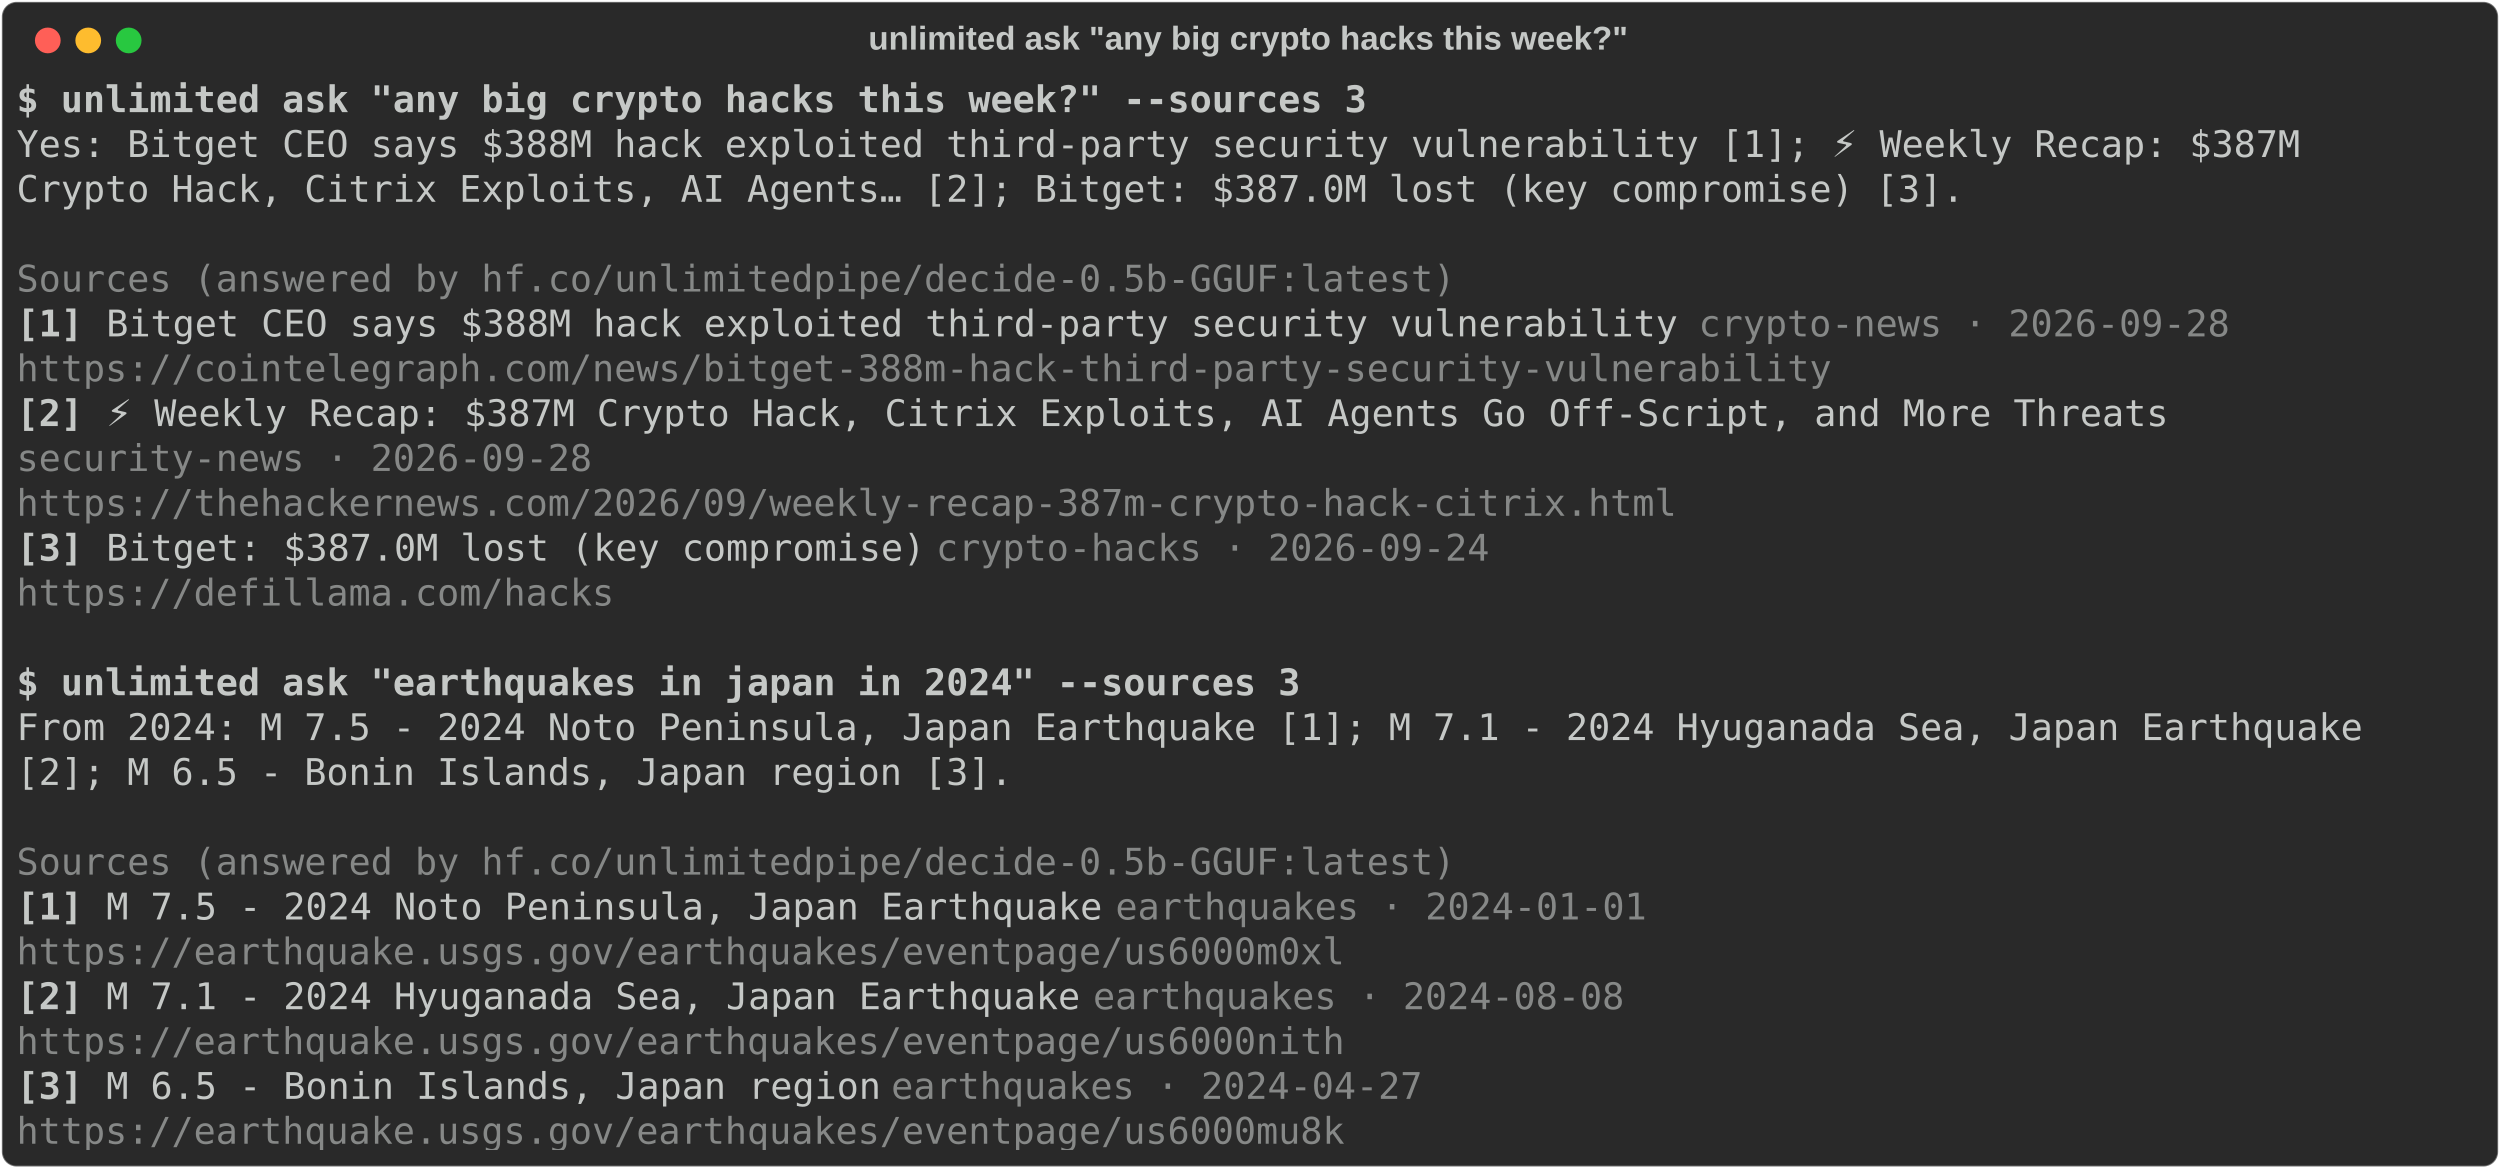
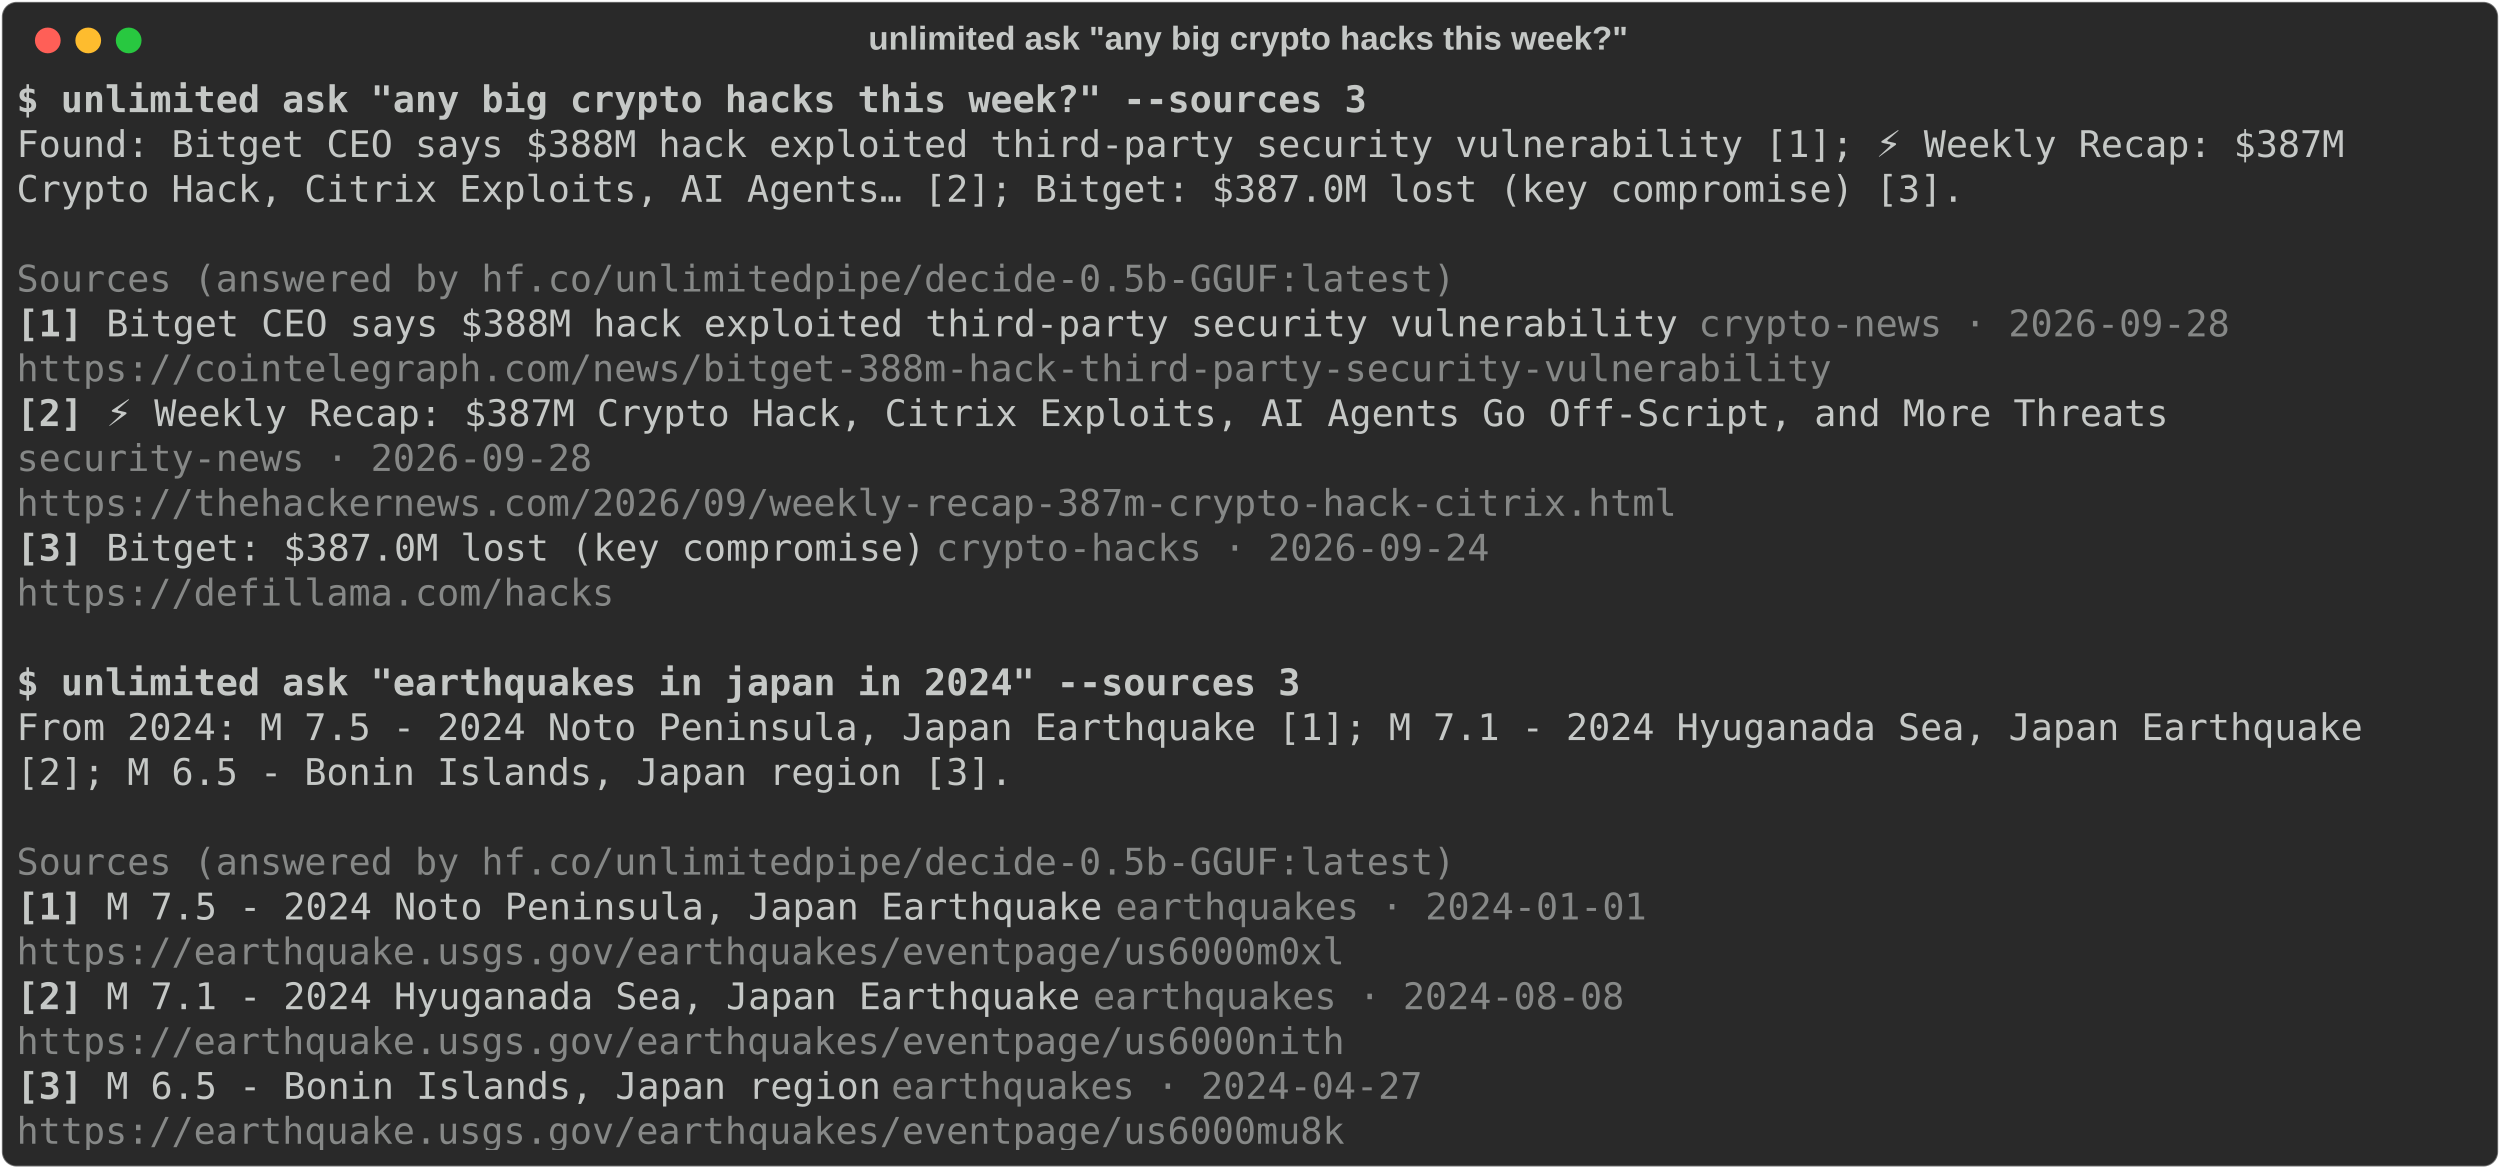
<svg xmlns="http://www.w3.org/2000/svg" class="rich-terminal" viewBox="0 0 1360 635.6">
  <style>

    @font-face {
        font-family: "Fira Code";
        src: local("FiraCode-Regular"),
                url("https://cdnjs.cloudflare.com/ajax/libs/firacode/6.2.0/woff2/FiraCode-Regular.woff2") format("woff2"),
                url("https://cdnjs.cloudflare.com/ajax/libs/firacode/6.2.0/woff/FiraCode-Regular.woff") format("woff");
        font-style: normal;
        font-weight: 400;
    }
    @font-face {
        font-family: "Fira Code";
        src: local("FiraCode-Bold"),
                url("https://cdnjs.cloudflare.com/ajax/libs/firacode/6.2.0/woff2/FiraCode-Bold.woff2") format("woff2"),
                url("https://cdnjs.cloudflare.com/ajax/libs/firacode/6.2.0/woff/FiraCode-Bold.woff") format("woff");
        font-style: bold;
        font-weight: 700;
    }

-     .terminal-883848835-matrix {
+     .terminal-1763931982-matrix {
        font-family: Fira Code, monospace;
        font-size: 20px;
        line-height: 24.4px;
        font-variant-east-asian: full-width;
    }

-     .terminal-883848835-title {
+     .terminal-1763931982-title {
        font-size: 18px;
        font-weight: bold;
        font-family: arial;
    }

-     .terminal-883848835-r1 { fill: #c5c8c6;font-weight: bold }
- .terminal-883848835-r2 { fill: #c5c8c6 }
- .terminal-883848835-r3 { fill: #868887 }
+     .terminal-1763931982-r1 { fill: #c5c8c6;font-weight: bold }
+ .terminal-1763931982-r2 { fill: #c5c8c6 }
+ .terminal-1763931982-r3 { fill: #868887 }
    </style>
  <defs>
-     <clipPath id="terminal-883848835-clip-terminal">
+     <clipPath id="terminal-1763931982-clip-terminal">
      <rect x="0" y="0" width="1341.0" height="584.6" />
    </clipPath>
-     <clipPath id="terminal-883848835-line-0">
+     <clipPath id="terminal-1763931982-line-0">
      <rect x="0" y="1.5" width="1342" height="24.65" />
    </clipPath>
-     <clipPath id="terminal-883848835-line-1">
+     <clipPath id="terminal-1763931982-line-1">
      <rect x="0" y="25.9" width="1342" height="24.65" />
    </clipPath>
-     <clipPath id="terminal-883848835-line-2">
+     <clipPath id="terminal-1763931982-line-2">
      <rect x="0" y="50.3" width="1342" height="24.65" />
    </clipPath>
-     <clipPath id="terminal-883848835-line-3">
+     <clipPath id="terminal-1763931982-line-3">
      <rect x="0" y="74.7" width="1342" height="24.65" />
    </clipPath>
-     <clipPath id="terminal-883848835-line-4">
+     <clipPath id="terminal-1763931982-line-4">
      <rect x="0" y="99.1" width="1342" height="24.65" />
    </clipPath>
-     <clipPath id="terminal-883848835-line-5">
+     <clipPath id="terminal-1763931982-line-5">
      <rect x="0" y="123.5" width="1342" height="24.65" />
    </clipPath>
-     <clipPath id="terminal-883848835-line-6">
+     <clipPath id="terminal-1763931982-line-6">
      <rect x="0" y="147.9" width="1342" height="24.65" />
    </clipPath>
-     <clipPath id="terminal-883848835-line-7">
+     <clipPath id="terminal-1763931982-line-7">
      <rect x="0" y="172.3" width="1342" height="24.65" />
    </clipPath>
-     <clipPath id="terminal-883848835-line-8">
+     <clipPath id="terminal-1763931982-line-8">
      <rect x="0" y="196.7" width="1342" height="24.65" />
    </clipPath>
-     <clipPath id="terminal-883848835-line-9">
+     <clipPath id="terminal-1763931982-line-9">
      <rect x="0" y="221.1" width="1342" height="24.65" />
    </clipPath>
-     <clipPath id="terminal-883848835-line-10">
+     <clipPath id="terminal-1763931982-line-10">
      <rect x="0" y="245.5" width="1342" height="24.65" />
    </clipPath>
-     <clipPath id="terminal-883848835-line-11">
+     <clipPath id="terminal-1763931982-line-11">
      <rect x="0" y="269.9" width="1342" height="24.65" />
    </clipPath>
-     <clipPath id="terminal-883848835-line-12">
+     <clipPath id="terminal-1763931982-line-12">
      <rect x="0" y="294.3" width="1342" height="24.65" />
    </clipPath>
-     <clipPath id="terminal-883848835-line-13">
+     <clipPath id="terminal-1763931982-line-13">
      <rect x="0" y="318.7" width="1342" height="24.65" />
    </clipPath>
-     <clipPath id="terminal-883848835-line-14">
+     <clipPath id="terminal-1763931982-line-14">
      <rect x="0" y="343.1" width="1342" height="24.65" />
    </clipPath>
-     <clipPath id="terminal-883848835-line-15">
+     <clipPath id="terminal-1763931982-line-15">
      <rect x="0" y="367.5" width="1342" height="24.65" />
    </clipPath>
-     <clipPath id="terminal-883848835-line-16">
+     <clipPath id="terminal-1763931982-line-16">
      <rect x="0" y="391.9" width="1342" height="24.65" />
    </clipPath>
-     <clipPath id="terminal-883848835-line-17">
+     <clipPath id="terminal-1763931982-line-17">
      <rect x="0" y="416.3" width="1342" height="24.65" />
    </clipPath>
-     <clipPath id="terminal-883848835-line-18">
+     <clipPath id="terminal-1763931982-line-18">
      <rect x="0" y="440.7" width="1342" height="24.65" />
    </clipPath>
-     <clipPath id="terminal-883848835-line-19">
+     <clipPath id="terminal-1763931982-line-19">
      <rect x="0" y="465.1" width="1342" height="24.65" />
    </clipPath>
-     <clipPath id="terminal-883848835-line-20">
+     <clipPath id="terminal-1763931982-line-20">
      <rect x="0" y="489.5" width="1342" height="24.65" />
    </clipPath>
-     <clipPath id="terminal-883848835-line-21">
+     <clipPath id="terminal-1763931982-line-21">
      <rect x="0" y="513.9" width="1342" height="24.65" />
    </clipPath>
-     <clipPath id="terminal-883848835-line-22">
+     <clipPath id="terminal-1763931982-line-22">
      <rect x="0" y="538.3" width="1342" height="24.65" />
    </clipPath>
  </defs>
  <rect fill="#292929" stroke="rgba(255,255,255,0.35)" stroke-width="1" x="1" y="1" width="1358" height="633.6" rx="8" />
-   <text class="terminal-883848835-title" fill="#c5c8c6" text-anchor="middle" x="679" y="27">unlimited ask "any big crypto hacks this week?"</text>
+   <text class="terminal-1763931982-title" fill="#c5c8c6" text-anchor="middle" x="679" y="27">unlimited ask "any big crypto hacks this week?"</text>
  <g transform="translate(26,22)">
    <circle cx="0" cy="0" r="7" fill="#ff5f57" />
    <circle cx="22" cy="0" r="7" fill="#febc2e" />
    <circle cx="44" cy="0" r="7" fill="#28c840" />
  </g>
-   <g transform="translate(9, 41)" clip-path="url(#terminal-883848835-clip-terminal)">
-     <g class="terminal-883848835-matrix">
-       <text class="terminal-883848835-r1" x="0" y="20" textLength="744.2" clip-path="url(#terminal-883848835-line-0)">$ unlimited ask "any big crypto hacks this week?" --sources 3</text>
-       <text class="terminal-883848835-r2" x="1342" y="20" textLength="12.2" clip-path="url(#terminal-883848835-line-0)">
- </text>
-       <text class="terminal-883848835-r2" x="0" y="44.4" textLength="1268.8" clip-path="url(#terminal-883848835-line-1)">Yes: Bitget CEO says $388M hack exploited third-party security vulnerability [1]; ⚡ Weekly Recap: $387M </text>
-       <text class="terminal-883848835-r2" x="1342" y="44.4" textLength="12.2" clip-path="url(#terminal-883848835-line-1)">
- </text>
-       <text class="terminal-883848835-r2" x="0" y="68.8" textLength="1073.6" clip-path="url(#terminal-883848835-line-2)">Crypto Hack, Citrix Exploits, AI Agents… [2]; Bitget: $387.0M lost (key compromise) [3].</text>
-       <text class="terminal-883848835-r2" x="1342" y="68.8" textLength="12.2" clip-path="url(#terminal-883848835-line-2)">
- </text>
-       <text class="terminal-883848835-r2" x="1342" y="93.2" textLength="12.2" clip-path="url(#terminal-883848835-line-3)">
- </text>
-       <text class="terminal-883848835-r3" x="0" y="117.6" textLength="793" clip-path="url(#terminal-883848835-line-4)">Sources (answered by hf.co/unlimitedpipe/decide-0.5b-GGUF:latest)</text>
-       <text class="terminal-883848835-r2" x="1342" y="117.6" textLength="12.2" clip-path="url(#terminal-883848835-line-4)">
- </text>
-       <text class="terminal-883848835-r1" x="0" y="142" textLength="48.8" clip-path="url(#terminal-883848835-line-5)">[1] </text>
-       <text class="terminal-883848835-r2" x="48.8" y="142" textLength="866.2" clip-path="url(#terminal-883848835-line-5)">Bitget CEO says $388M hack exploited third-party security vulnerability</text>
-       <text class="terminal-883848835-r3" x="915" y="142" textLength="317.2" clip-path="url(#terminal-883848835-line-5)">  crypto-news · 2026-09-28</text>
-       <text class="terminal-883848835-r2" x="1342" y="142" textLength="12.2" clip-path="url(#terminal-883848835-line-5)">
- </text>
-       <text class="terminal-883848835-r3" x="0" y="166.4" textLength="1049.2" clip-path="url(#terminal-883848835-line-6)">    https://cointelegraph.com/news/bitget-388m-hack-third-party-security-vulnerability</text>
-       <text class="terminal-883848835-r2" x="1342" y="166.4" textLength="12.2" clip-path="url(#terminal-883848835-line-6)">
- </text>
-       <text class="terminal-883848835-r1" x="0" y="190.8" textLength="48.8" clip-path="url(#terminal-883848835-line-7)">[2] </text>
-       <text class="terminal-883848835-r2" x="48.8" y="190.8" textLength="1134.6" clip-path="url(#terminal-883848835-line-7)">⚡ Weekly Recap: $387M Crypto Hack, Citrix Exploits, AI Agents Go Off-Script, and More Threats</text>
-       <text class="terminal-883848835-r2" x="1342" y="190.8" textLength="12.2" clip-path="url(#terminal-883848835-line-7)">
- </text>
-       <text class="terminal-883848835-r3" x="0" y="215.2" textLength="317.2" clip-path="url(#terminal-883848835-line-8)">security-news · 2026-09-28</text>
-       <text class="terminal-883848835-r2" x="1342" y="215.2" textLength="12.2" clip-path="url(#terminal-883848835-line-8)">
- </text>
-       <text class="terminal-883848835-r3" x="0" y="239.6" textLength="963.8" clip-path="url(#terminal-883848835-line-9)">    https://thehackernews.com/2026/09/weekly-recap-387m-crypto-hack-citrix.html</text>
-       <text class="terminal-883848835-r2" x="1342" y="239.6" textLength="12.2" clip-path="url(#terminal-883848835-line-9)">
- </text>
-       <text class="terminal-883848835-r1" x="0" y="264" textLength="48.8" clip-path="url(#terminal-883848835-line-10)">[3] </text>
-       <text class="terminal-883848835-r2" x="48.8" y="264" textLength="451.4" clip-path="url(#terminal-883848835-line-10)">Bitget: $387.0M lost (key compromise)</text>
-       <text class="terminal-883848835-r3" x="500.2" y="264" textLength="329.4" clip-path="url(#terminal-883848835-line-10)">  crypto-hacks · 2026-09-24</text>
-       <text class="terminal-883848835-r2" x="1342" y="264" textLength="12.2" clip-path="url(#terminal-883848835-line-10)">
- </text>
-       <text class="terminal-883848835-r3" x="0" y="288.4" textLength="378.2" clip-path="url(#terminal-883848835-line-11)">    https://defillama.com/hacks</text>
-       <text class="terminal-883848835-r2" x="1342" y="288.4" textLength="12.2" clip-path="url(#terminal-883848835-line-11)">
- </text>
-       <text class="terminal-883848835-r2" x="1342" y="312.8" textLength="12.2" clip-path="url(#terminal-883848835-line-12)">
- </text>
-       <text class="terminal-883848835-r1" x="0" y="337.2" textLength="707.6" clip-path="url(#terminal-883848835-line-13)">$ unlimited ask "earthquakes in japan in 2024" --sources 3</text>
-       <text class="terminal-883848835-r2" x="1342" y="337.2" textLength="12.2" clip-path="url(#terminal-883848835-line-13)">
- </text>
-       <text class="terminal-883848835-r2" x="0" y="361.6" textLength="1305.4" clip-path="url(#terminal-883848835-line-14)">From 2024: M 7.5 - 2024 Noto Peninsula, Japan Earthquake [1]; M 7.1 - 2024 Hyuganada Sea, Japan Earthquake </text>
-       <text class="terminal-883848835-r2" x="1342" y="361.6" textLength="12.2" clip-path="url(#terminal-883848835-line-14)">
- </text>
-       <text class="terminal-883848835-r2" x="0" y="386" textLength="549" clip-path="url(#terminal-883848835-line-15)">[2]; M 6.5 - Bonin Islands, Japan region [3].</text>
-       <text class="terminal-883848835-r2" x="1342" y="386" textLength="12.2" clip-path="url(#terminal-883848835-line-15)">
- </text>
-       <text class="terminal-883848835-r2" x="1342" y="410.4" textLength="12.2" clip-path="url(#terminal-883848835-line-16)">
- </text>
-       <text class="terminal-883848835-r3" x="0" y="434.8" textLength="793" clip-path="url(#terminal-883848835-line-17)">Sources (answered by hf.co/unlimitedpipe/decide-0.5b-GGUF:latest)</text>
-       <text class="terminal-883848835-r2" x="1342" y="434.8" textLength="12.2" clip-path="url(#terminal-883848835-line-17)">
- </text>
-       <text class="terminal-883848835-r1" x="0" y="459.2" textLength="48.8" clip-path="url(#terminal-883848835-line-18)">[1] </text>
-       <text class="terminal-883848835-r2" x="48.8" y="459.2" textLength="549" clip-path="url(#terminal-883848835-line-18)">M 7.5 - 2024 Noto Peninsula, Japan Earthquake</text>
-       <text class="terminal-883848835-r3" x="597.8" y="459.2" textLength="317.2" clip-path="url(#terminal-883848835-line-18)">  earthquakes · 2024-01-01</text>
-       <text class="terminal-883848835-r2" x="1342" y="459.2" textLength="12.2" clip-path="url(#terminal-883848835-line-18)">
- </text>
-       <text class="terminal-883848835-r3" x="0" y="483.6" textLength="780.8" clip-path="url(#terminal-883848835-line-19)">    https://earthquake.usgs.gov/earthquakes/eventpage/us6000m0xl</text>
-       <text class="terminal-883848835-r2" x="1342" y="483.6" textLength="12.2" clip-path="url(#terminal-883848835-line-19)">
- </text>
-       <text class="terminal-883848835-r1" x="0" y="508" textLength="48.8" clip-path="url(#terminal-883848835-line-20)">[2] </text>
-       <text class="terminal-883848835-r2" x="48.8" y="508" textLength="536.8" clip-path="url(#terminal-883848835-line-20)">M 7.1 - 2024 Hyuganada Sea, Japan Earthquake</text>
-       <text class="terminal-883848835-r3" x="585.6" y="508" textLength="317.2" clip-path="url(#terminal-883848835-line-20)">  earthquakes · 2024-08-08</text>
-       <text class="terminal-883848835-r2" x="1342" y="508" textLength="12.2" clip-path="url(#terminal-883848835-line-20)">
- </text>
-       <text class="terminal-883848835-r3" x="0" y="532.4" textLength="780.8" clip-path="url(#terminal-883848835-line-21)">    https://earthquake.usgs.gov/earthquakes/eventpage/us6000nith</text>
-       <text class="terminal-883848835-r2" x="1342" y="532.4" textLength="12.2" clip-path="url(#terminal-883848835-line-21)">
- </text>
-       <text class="terminal-883848835-r1" x="0" y="556.8" textLength="48.8" clip-path="url(#terminal-883848835-line-22)">[3] </text>
-       <text class="terminal-883848835-r2" x="48.8" y="556.8" textLength="427" clip-path="url(#terminal-883848835-line-22)">M 6.5 - Bonin Islands, Japan region</text>
-       <text class="terminal-883848835-r3" x="475.8" y="556.8" textLength="317.2" clip-path="url(#terminal-883848835-line-22)">  earthquakes · 2024-04-27</text>
-       <text class="terminal-883848835-r2" x="1342" y="556.8" textLength="12.2" clip-path="url(#terminal-883848835-line-22)">
- </text>
-       <text class="terminal-883848835-r3" x="0" y="581.2" textLength="780.8" clip-path="url(#terminal-883848835-line-23)">    https://earthquake.usgs.gov/earthquakes/eventpage/us6000mu8k</text>
-       <text class="terminal-883848835-r2" x="1342" y="581.2" textLength="12.2" clip-path="url(#terminal-883848835-line-23)">
+   <g transform="translate(9, 41)" clip-path="url(#terminal-1763931982-clip-terminal)">
+     <g class="terminal-1763931982-matrix">
+       <text class="terminal-1763931982-r1" x="0" y="20" textLength="744.2" clip-path="url(#terminal-1763931982-line-0)">$ unlimited ask "any big crypto hacks this week?" --sources 3</text>
+       <text class="terminal-1763931982-r2" x="1342" y="20" textLength="12.2" clip-path="url(#terminal-1763931982-line-0)">
+ </text>
+       <text class="terminal-1763931982-r2" x="0" y="44.4" textLength="1293.2" clip-path="url(#terminal-1763931982-line-1)">Found: Bitget CEO says $388M hack exploited third-party security vulnerability [1]; ⚡ Weekly Recap: $387M </text>
+       <text class="terminal-1763931982-r2" x="1342" y="44.4" textLength="12.2" clip-path="url(#terminal-1763931982-line-1)">
+ </text>
+       <text class="terminal-1763931982-r2" x="0" y="68.8" textLength="1073.6" clip-path="url(#terminal-1763931982-line-2)">Crypto Hack, Citrix Exploits, AI Agents… [2]; Bitget: $387.0M lost (key compromise) [3].</text>
+       <text class="terminal-1763931982-r2" x="1342" y="68.8" textLength="12.2" clip-path="url(#terminal-1763931982-line-2)">
+ </text>
+       <text class="terminal-1763931982-r2" x="1342" y="93.2" textLength="12.2" clip-path="url(#terminal-1763931982-line-3)">
+ </text>
+       <text class="terminal-1763931982-r3" x="0" y="117.6" textLength="793" clip-path="url(#terminal-1763931982-line-4)">Sources (answered by hf.co/unlimitedpipe/decide-0.5b-GGUF:latest)</text>
+       <text class="terminal-1763931982-r2" x="1342" y="117.6" textLength="12.2" clip-path="url(#terminal-1763931982-line-4)">
+ </text>
+       <text class="terminal-1763931982-r1" x="0" y="142" textLength="48.8" clip-path="url(#terminal-1763931982-line-5)">[1] </text>
+       <text class="terminal-1763931982-r2" x="48.8" y="142" textLength="866.2" clip-path="url(#terminal-1763931982-line-5)">Bitget CEO says $388M hack exploited third-party security vulnerability</text>
+       <text class="terminal-1763931982-r3" x="915" y="142" textLength="317.2" clip-path="url(#terminal-1763931982-line-5)">  crypto-news · 2026-09-28</text>
+       <text class="terminal-1763931982-r2" x="1342" y="142" textLength="12.2" clip-path="url(#terminal-1763931982-line-5)">
+ </text>
+       <text class="terminal-1763931982-r3" x="0" y="166.4" textLength="1049.2" clip-path="url(#terminal-1763931982-line-6)">    https://cointelegraph.com/news/bitget-388m-hack-third-party-security-vulnerability</text>
+       <text class="terminal-1763931982-r2" x="1342" y="166.4" textLength="12.2" clip-path="url(#terminal-1763931982-line-6)">
+ </text>
+       <text class="terminal-1763931982-r1" x="0" y="190.8" textLength="48.8" clip-path="url(#terminal-1763931982-line-7)">[2] </text>
+       <text class="terminal-1763931982-r2" x="48.8" y="190.8" textLength="1134.6" clip-path="url(#terminal-1763931982-line-7)">⚡ Weekly Recap: $387M Crypto Hack, Citrix Exploits, AI Agents Go Off-Script, and More Threats</text>
+       <text class="terminal-1763931982-r2" x="1342" y="190.8" textLength="12.2" clip-path="url(#terminal-1763931982-line-7)">
+ </text>
+       <text class="terminal-1763931982-r3" x="0" y="215.2" textLength="317.2" clip-path="url(#terminal-1763931982-line-8)">security-news · 2026-09-28</text>
+       <text class="terminal-1763931982-r2" x="1342" y="215.2" textLength="12.2" clip-path="url(#terminal-1763931982-line-8)">
+ </text>
+       <text class="terminal-1763931982-r3" x="0" y="239.6" textLength="963.8" clip-path="url(#terminal-1763931982-line-9)">    https://thehackernews.com/2026/09/weekly-recap-387m-crypto-hack-citrix.html</text>
+       <text class="terminal-1763931982-r2" x="1342" y="239.6" textLength="12.2" clip-path="url(#terminal-1763931982-line-9)">
+ </text>
+       <text class="terminal-1763931982-r1" x="0" y="264" textLength="48.8" clip-path="url(#terminal-1763931982-line-10)">[3] </text>
+       <text class="terminal-1763931982-r2" x="48.8" y="264" textLength="451.4" clip-path="url(#terminal-1763931982-line-10)">Bitget: $387.0M lost (key compromise)</text>
+       <text class="terminal-1763931982-r3" x="500.2" y="264" textLength="329.4" clip-path="url(#terminal-1763931982-line-10)">  crypto-hacks · 2026-09-24</text>
+       <text class="terminal-1763931982-r2" x="1342" y="264" textLength="12.2" clip-path="url(#terminal-1763931982-line-10)">
+ </text>
+       <text class="terminal-1763931982-r3" x="0" y="288.4" textLength="378.2" clip-path="url(#terminal-1763931982-line-11)">    https://defillama.com/hacks</text>
+       <text class="terminal-1763931982-r2" x="1342" y="288.4" textLength="12.2" clip-path="url(#terminal-1763931982-line-11)">
+ </text>
+       <text class="terminal-1763931982-r2" x="1342" y="312.8" textLength="12.2" clip-path="url(#terminal-1763931982-line-12)">
+ </text>
+       <text class="terminal-1763931982-r1" x="0" y="337.2" textLength="707.6" clip-path="url(#terminal-1763931982-line-13)">$ unlimited ask "earthquakes in japan in 2024" --sources 3</text>
+       <text class="terminal-1763931982-r2" x="1342" y="337.2" textLength="12.2" clip-path="url(#terminal-1763931982-line-13)">
+ </text>
+       <text class="terminal-1763931982-r2" x="0" y="361.6" textLength="1305.4" clip-path="url(#terminal-1763931982-line-14)">From 2024: M 7.5 - 2024 Noto Peninsula, Japan Earthquake [1]; M 7.1 - 2024 Hyuganada Sea, Japan Earthquake </text>
+       <text class="terminal-1763931982-r2" x="1342" y="361.6" textLength="12.2" clip-path="url(#terminal-1763931982-line-14)">
+ </text>
+       <text class="terminal-1763931982-r2" x="0" y="386" textLength="549" clip-path="url(#terminal-1763931982-line-15)">[2]; M 6.5 - Bonin Islands, Japan region [3].</text>
+       <text class="terminal-1763931982-r2" x="1342" y="386" textLength="12.2" clip-path="url(#terminal-1763931982-line-15)">
+ </text>
+       <text class="terminal-1763931982-r2" x="1342" y="410.4" textLength="12.2" clip-path="url(#terminal-1763931982-line-16)">
+ </text>
+       <text class="terminal-1763931982-r3" x="0" y="434.8" textLength="793" clip-path="url(#terminal-1763931982-line-17)">Sources (answered by hf.co/unlimitedpipe/decide-0.5b-GGUF:latest)</text>
+       <text class="terminal-1763931982-r2" x="1342" y="434.8" textLength="12.2" clip-path="url(#terminal-1763931982-line-17)">
+ </text>
+       <text class="terminal-1763931982-r1" x="0" y="459.2" textLength="48.8" clip-path="url(#terminal-1763931982-line-18)">[1] </text>
+       <text class="terminal-1763931982-r2" x="48.8" y="459.2" textLength="549" clip-path="url(#terminal-1763931982-line-18)">M 7.5 - 2024 Noto Peninsula, Japan Earthquake</text>
+       <text class="terminal-1763931982-r3" x="597.8" y="459.2" textLength="317.2" clip-path="url(#terminal-1763931982-line-18)">  earthquakes · 2024-01-01</text>
+       <text class="terminal-1763931982-r2" x="1342" y="459.2" textLength="12.2" clip-path="url(#terminal-1763931982-line-18)">
+ </text>
+       <text class="terminal-1763931982-r3" x="0" y="483.6" textLength="780.8" clip-path="url(#terminal-1763931982-line-19)">    https://earthquake.usgs.gov/earthquakes/eventpage/us6000m0xl</text>
+       <text class="terminal-1763931982-r2" x="1342" y="483.6" textLength="12.2" clip-path="url(#terminal-1763931982-line-19)">
+ </text>
+       <text class="terminal-1763931982-r1" x="0" y="508" textLength="48.8" clip-path="url(#terminal-1763931982-line-20)">[2] </text>
+       <text class="terminal-1763931982-r2" x="48.8" y="508" textLength="536.8" clip-path="url(#terminal-1763931982-line-20)">M 7.1 - 2024 Hyuganada Sea, Japan Earthquake</text>
+       <text class="terminal-1763931982-r3" x="585.6" y="508" textLength="317.2" clip-path="url(#terminal-1763931982-line-20)">  earthquakes · 2024-08-08</text>
+       <text class="terminal-1763931982-r2" x="1342" y="508" textLength="12.2" clip-path="url(#terminal-1763931982-line-20)">
+ </text>
+       <text class="terminal-1763931982-r3" x="0" y="532.4" textLength="780.8" clip-path="url(#terminal-1763931982-line-21)">    https://earthquake.usgs.gov/earthquakes/eventpage/us6000nith</text>
+       <text class="terminal-1763931982-r2" x="1342" y="532.4" textLength="12.2" clip-path="url(#terminal-1763931982-line-21)">
+ </text>
+       <text class="terminal-1763931982-r1" x="0" y="556.8" textLength="48.8" clip-path="url(#terminal-1763931982-line-22)">[3] </text>
+       <text class="terminal-1763931982-r2" x="48.8" y="556.8" textLength="427" clip-path="url(#terminal-1763931982-line-22)">M 6.5 - Bonin Islands, Japan region</text>
+       <text class="terminal-1763931982-r3" x="475.8" y="556.8" textLength="317.2" clip-path="url(#terminal-1763931982-line-22)">  earthquakes · 2024-04-27</text>
+       <text class="terminal-1763931982-r2" x="1342" y="556.8" textLength="12.2" clip-path="url(#terminal-1763931982-line-22)">
+ </text>
+       <text class="terminal-1763931982-r3" x="0" y="581.2" textLength="780.8" clip-path="url(#terminal-1763931982-line-23)">    https://earthquake.usgs.gov/earthquakes/eventpage/us6000mu8k</text>
+       <text class="terminal-1763931982-r2" x="1342" y="581.2" textLength="12.2" clip-path="url(#terminal-1763931982-line-23)">
</text>
    </g>
  </g>
</svg>
